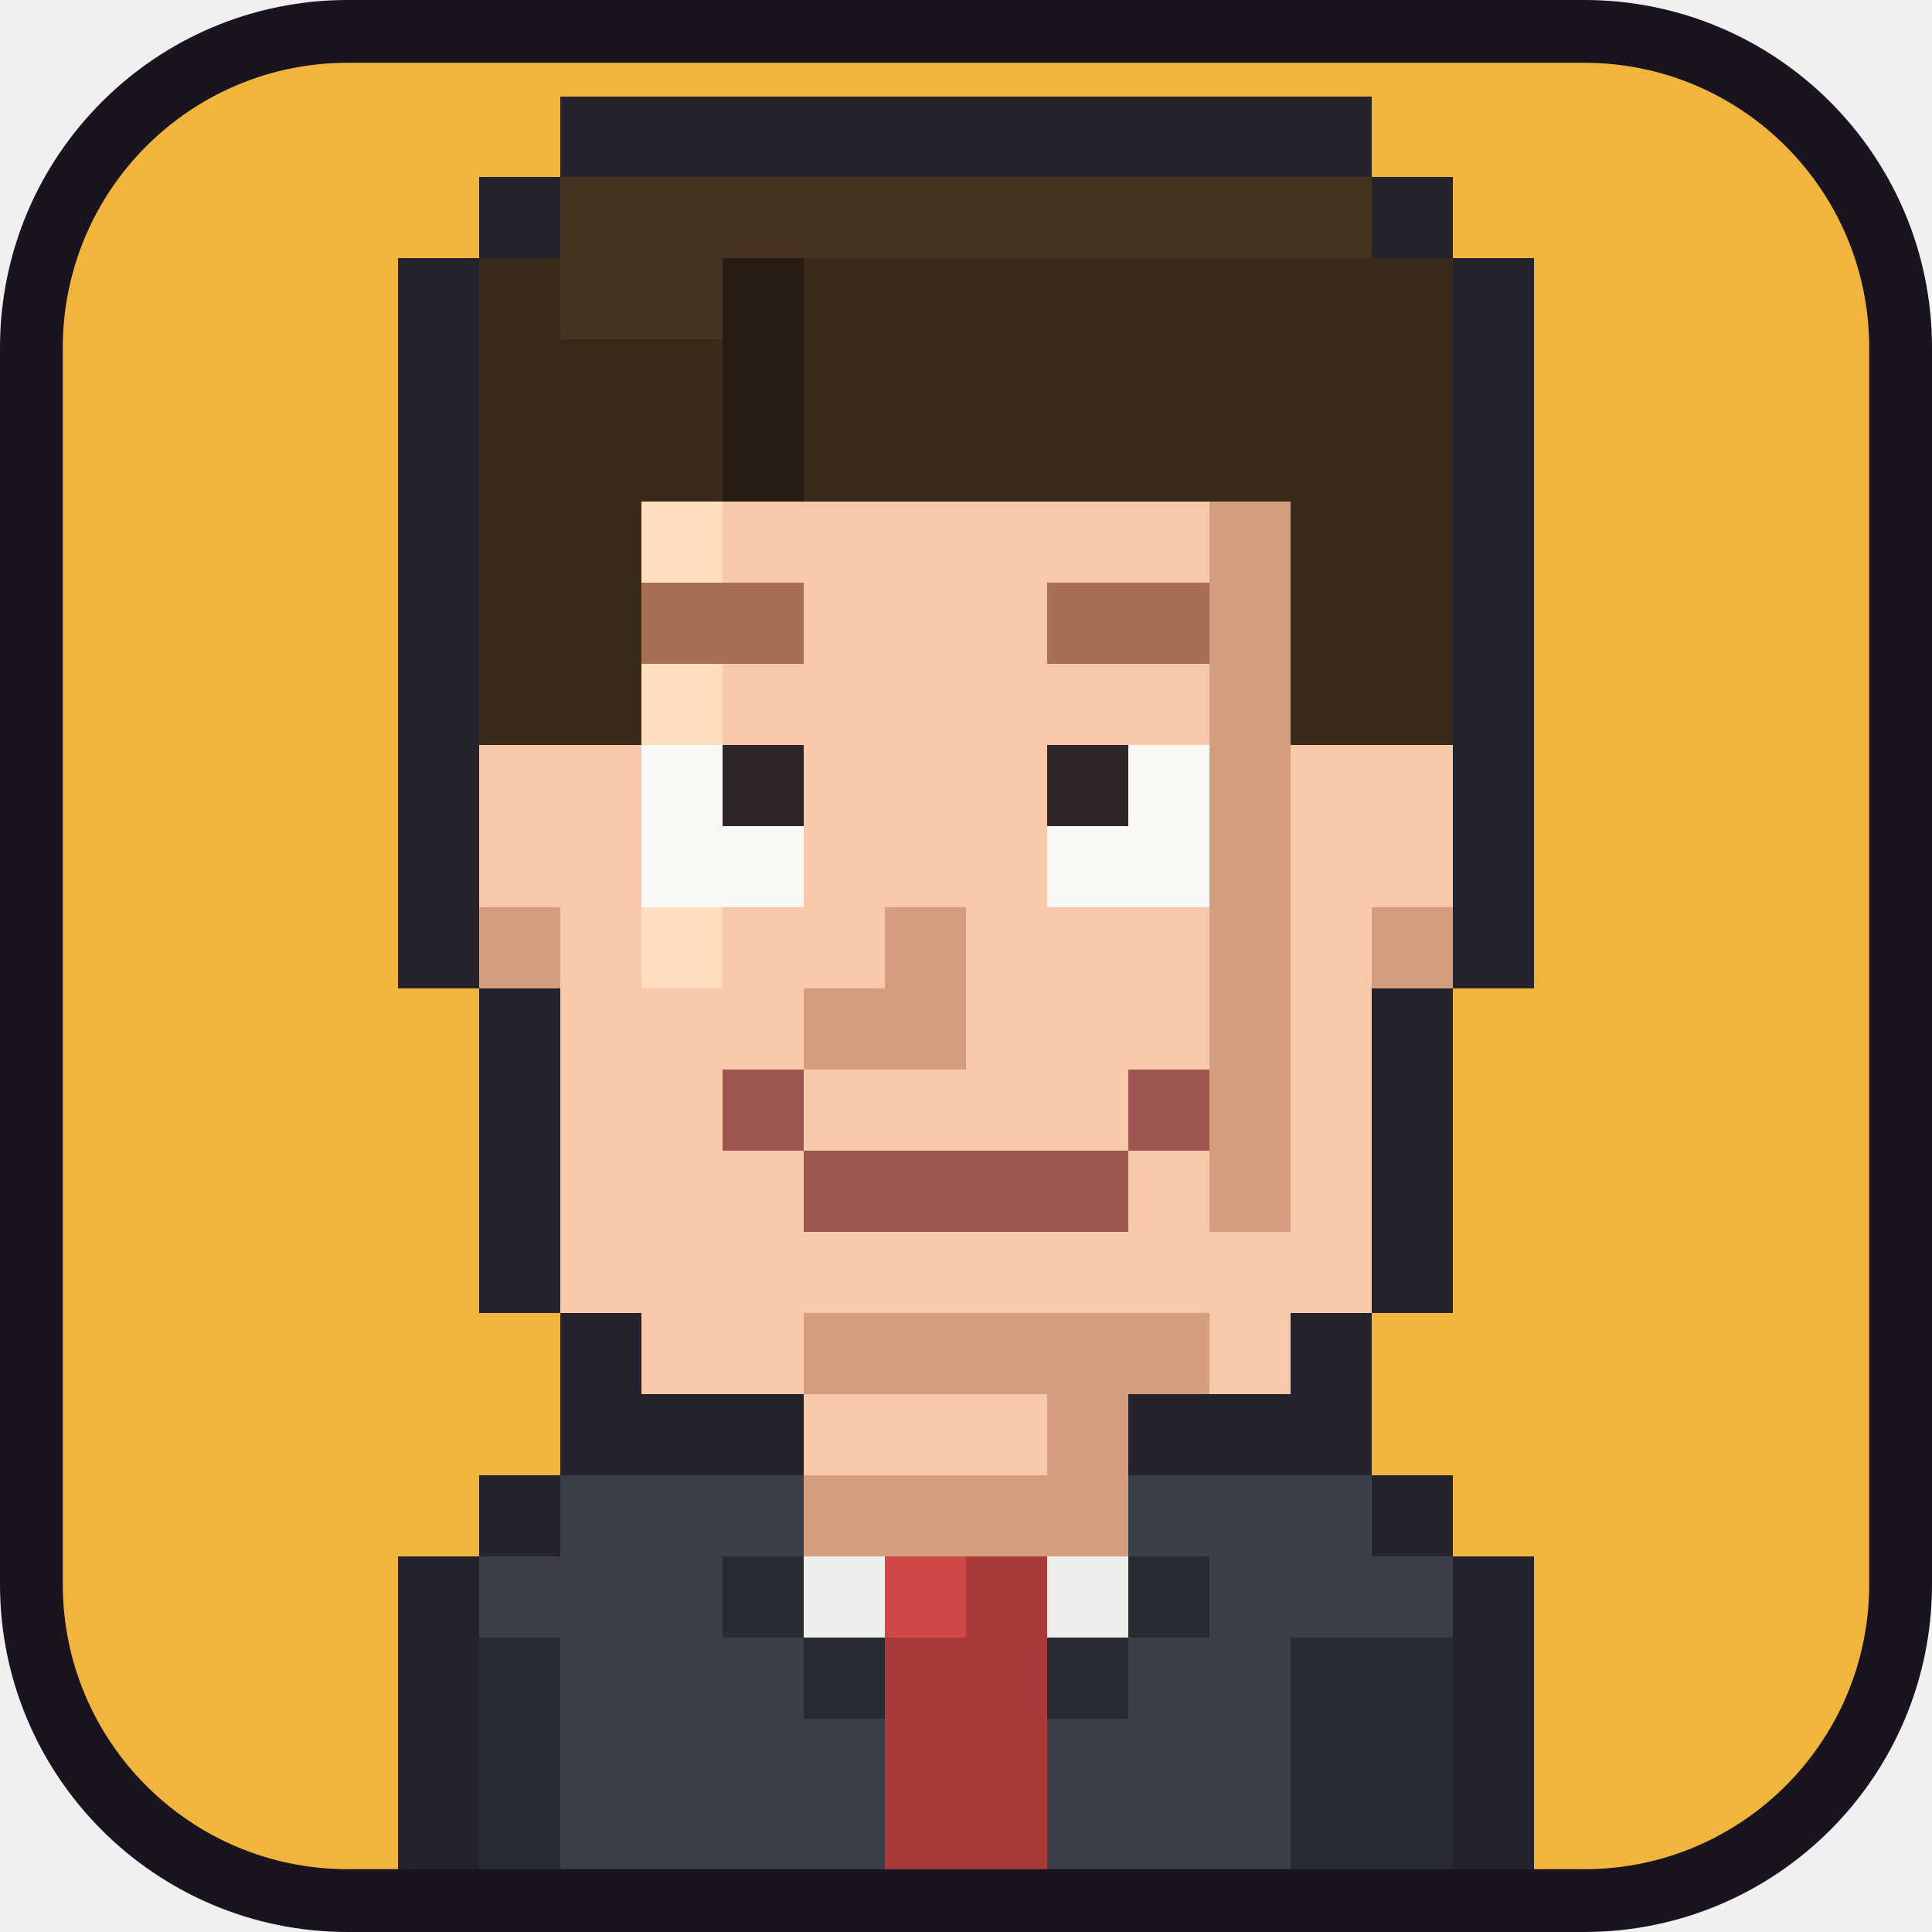
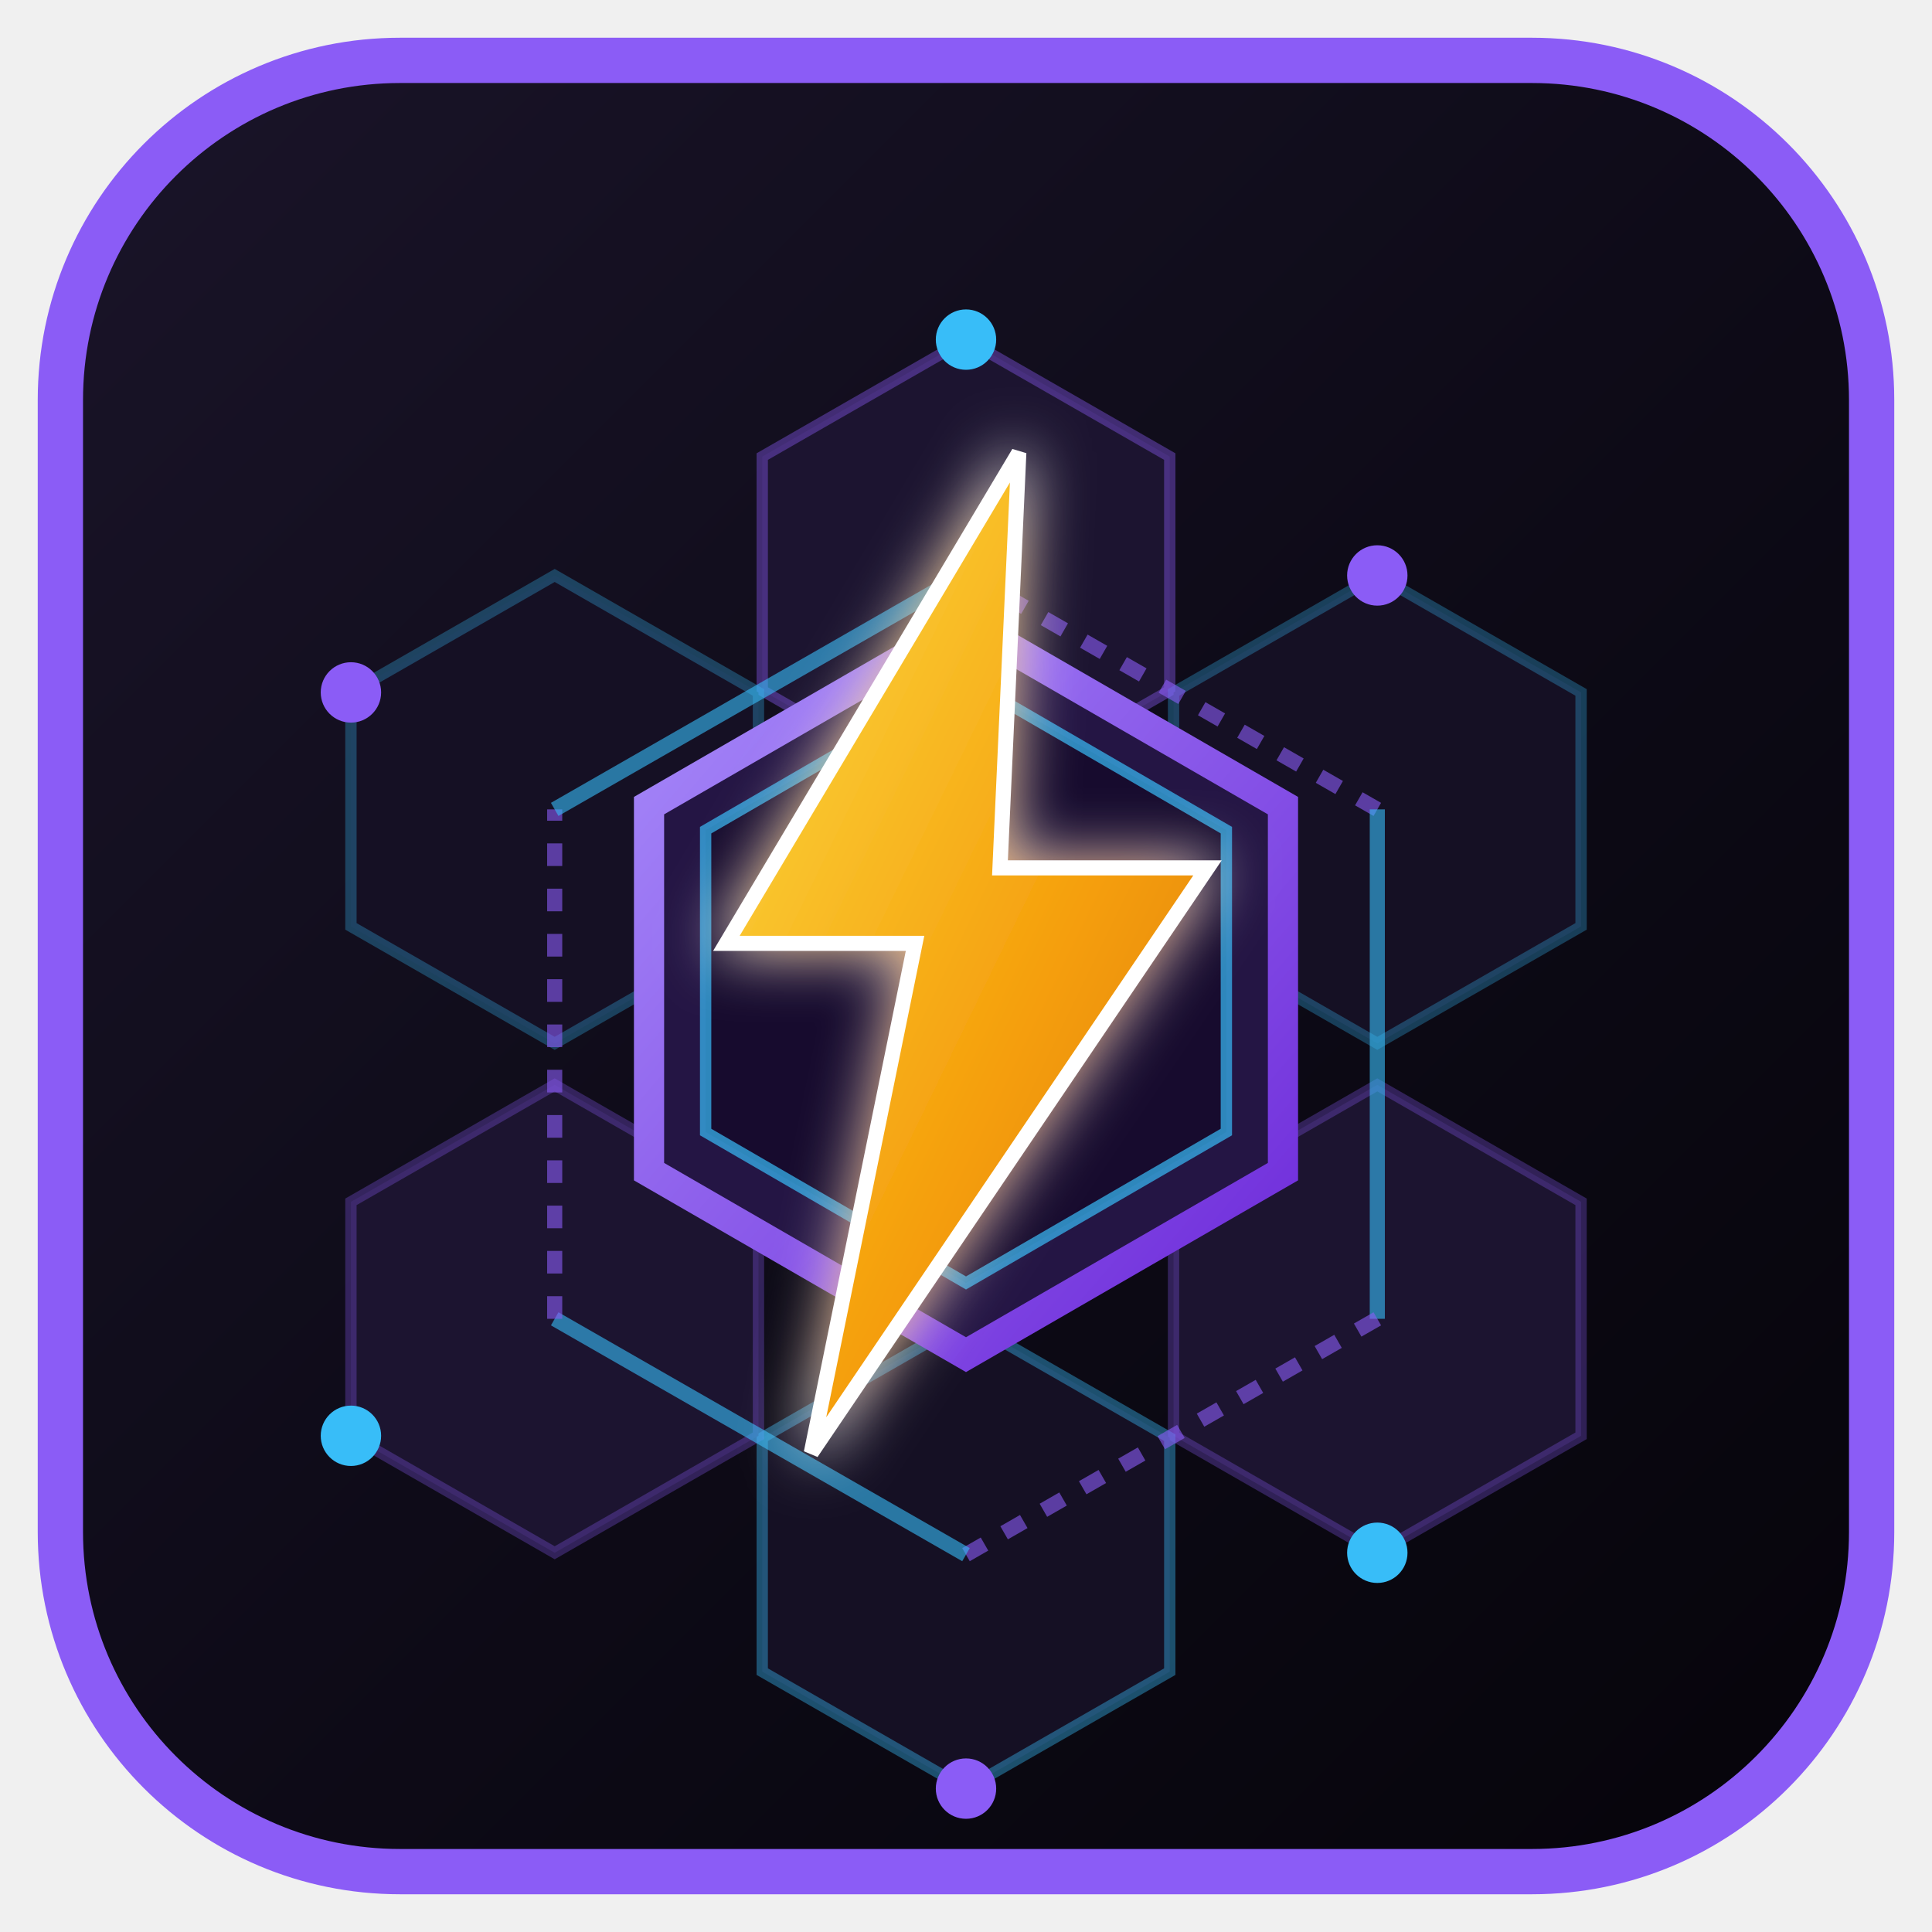
- <svg xmlns="http://www.w3.org/2000/svg" width="1024" height="1024" viewBox="0 0 1024 1024" shape-rendering="crispEdges">
+ <svg xmlns="http://www.w3.org/2000/svg" width="1024" height="1024" viewBox="0 0 1024 1024">
  <defs>
-     <clipPath id="tile">
-       <rect x="16.64" y="16.64" width="990.72" height="990.72" rx="167.68" />
+     <linearGradient id="bgGrad" x1="0%" y1="0%" x2="100%" y2="100%">
+       <stop offset="0%" stop-color="#1A1429" />
+       <stop offset="50%" stop-color="#0E0B18" />
+       <stop offset="100%" stop-color="#06040A" />
+     </linearGradient>
+     <linearGradient id="violetGrad" x1="0%" y1="0%" x2="100%" y2="100%">
+       <stop offset="0%" stop-color="#A78BFA" />
+       <stop offset="100%" stop-color="#6D28D9" />
+     </linearGradient>
+     <linearGradient id="cyanGrad" x1="0%" y1="0%" x2="100%" y2="100%">
+       <stop offset="0%" stop-color="#38BDF8" />
+       <stop offset="100%" stop-color="#0284C7" />
+     </linearGradient>
+     <linearGradient id="boltGrad" x1="0%" y1="0%" x2="100%" y2="100%">
+       <stop offset="0%" stop-color="#FDE047" />
+       <stop offset="60%" stop-color="#F59E0B" />
+       <stop offset="100%" stop-color="#D97706" />
+     </linearGradient>
+     <filter id="neonGlow" x="-20%" y="-20%" width="140%" height="140%">
+       <feGaussianBlur stdDeviation="16" result="blur" />
+       <feComposite in="SourceGraphic" in2="blur" operator="over" />
+     </filter>
+     <clipPath id="tileClip">
+       <rect x="32" y="32" width="960" height="960" rx="180" />
    </clipPath>
  </defs>
-   <g clip-path="url(#tile)">
-     <rect x="16.64" y="16.64" width="990.72" height="990.72" fill="#F1B53D" />
-     <rect x="297" y="51" width="430" height="43" fill="#26222E" />
-     <rect x="254" y="94" width="43" height="43" fill="#26222E" />
-     <rect x="297" y="94" width="430" height="43" fill="#473322" />
-     <rect x="727" y="94" width="43" height="43" fill="#26222E" />
-     <rect x="211" y="137" width="43" height="43" fill="#26222E" />
-     <rect x="254" y="137" width="43" height="43" fill="#3A2A1C" />
-     <rect x="297" y="137" width="86" height="43" fill="#473322" />
-     <rect x="383" y="137" width="43" height="43" fill="#271D13" />
-     <rect x="426" y="137" width="344" height="43" fill="#3A2A1C" />
-     <rect x="770" y="137" width="43" height="43" fill="#26222E" />
-     <rect x="211" y="180" width="43" height="43" fill="#26222E" />
-     <rect x="254" y="180" width="129" height="43" fill="#3A2A1C" />
-     <rect x="383" y="180" width="43" height="43" fill="#271D13" />
-     <rect x="426" y="180" width="344" height="43" fill="#3A2A1C" />
-     <rect x="770" y="180" width="43" height="43" fill="#26222E" />
-     <rect x="211" y="223" width="43" height="43" fill="#26222E" />
-     <rect x="254" y="223" width="129" height="43" fill="#3A2A1C" />
-     <rect x="383" y="223" width="43" height="43" fill="#271D13" />
-     <rect x="426" y="223" width="344" height="43" fill="#3A2A1C" />
-     <rect x="770" y="223" width="43" height="43" fill="#26222E" />
-     <rect x="211" y="266" width="43" height="43" fill="#26222E" />
-     <rect x="254" y="266" width="86" height="43" fill="#3A2A1C" />
-     <rect x="340" y="266" width="43" height="43" fill="#FFDDBD" />
-     <rect x="383" y="266" width="258" height="43" fill="#F7C9AA" />
-     <rect x="641" y="266" width="43" height="43" fill="#D49E7E" />
-     <rect x="684" y="266" width="86" height="43" fill="#3A2A1C" />
-     <rect x="770" y="266" width="43" height="43" fill="#26222E" />
-     <rect x="211" y="309" width="43" height="43" fill="#26222E" />
-     <rect x="254" y="309" width="86" height="43" fill="#3A2A1C" />
-     <rect x="340" y="309" width="86" height="43" fill="#A87052" />
-     <rect x="426" y="309" width="129" height="43" fill="#F7C9AA" />
-     <rect x="555" y="309" width="86" height="43" fill="#A87052" />
-     <rect x="641" y="309" width="43" height="43" fill="#D49E7E" />
-     <rect x="684" y="309" width="86" height="43" fill="#3A2A1C" />
-     <rect x="770" y="309" width="43" height="43" fill="#26222E" />
-     <rect x="211" y="352" width="43" height="43" fill="#26222E" />
-     <rect x="254" y="352" width="86" height="43" fill="#3A2A1C" />
-     <rect x="340" y="352" width="43" height="43" fill="#FFDDBD" />
-     <rect x="383" y="352" width="258" height="43" fill="#F7C9AA" />
-     <rect x="641" y="352" width="43" height="43" fill="#D49E7E" />
-     <rect x="684" y="352" width="86" height="43" fill="#3A2A1C" />
-     <rect x="770" y="352" width="43" height="43" fill="#26222E" />
-     <rect x="211" y="395" width="43" height="43" fill="#26222E" />
-     <rect x="254" y="395" width="86" height="43" fill="#F7C9AA" />
-     <rect x="340" y="395" width="43" height="43" fill="#FAF8F4" />
-     <rect x="383" y="395" width="43" height="43" fill="#2E262A" />
-     <rect x="426" y="395" width="129" height="43" fill="#F7C9AA" />
-     <rect x="555" y="395" width="43" height="43" fill="#2E262A" />
-     <rect x="598" y="395" width="43" height="43" fill="#FAF8F4" />
-     <rect x="641" y="395" width="43" height="43" fill="#D49E7E" />
-     <rect x="684" y="395" width="86" height="43" fill="#F7C9AA" />
-     <rect x="770" y="395" width="43" height="43" fill="#26222E" />
-     <rect x="211" y="438" width="43" height="43" fill="#26222E" />
-     <rect x="254" y="438" width="86" height="43" fill="#F7C9AA" />
-     <rect x="340" y="438" width="86" height="43" fill="#FAF8F4" />
-     <rect x="426" y="438" width="129" height="43" fill="#F7C9AA" />
-     <rect x="555" y="438" width="86" height="43" fill="#FAF8F4" />
-     <rect x="641" y="438" width="43" height="43" fill="#D49E7E" />
-     <rect x="684" y="438" width="86" height="43" fill="#F7C9AA" />
-     <rect x="770" y="438" width="43" height="43" fill="#26222E" />
-     <rect x="211" y="481" width="43" height="43" fill="#26222E" />
-     <rect x="254" y="481" width="43" height="43" fill="#D49E7E" />
-     <rect x="297" y="481" width="43" height="43" fill="#F7C9AA" />
-     <rect x="340" y="481" width="43" height="43" fill="#FFDDBD" />
-     <rect x="383" y="481" width="86" height="43" fill="#F7C9AA" />
-     <rect x="469" y="481" width="43" height="43" fill="#D49E7E" />
-     <rect x="512" y="481" width="129" height="43" fill="#F7C9AA" />
-     <rect x="641" y="481" width="43" height="43" fill="#D49E7E" />
-     <rect x="684" y="481" width="43" height="43" fill="#F7C9AA" />
-     <rect x="727" y="481" width="43" height="43" fill="#D49E7E" />
-     <rect x="770" y="481" width="43" height="43" fill="#26222E" />
-     <rect x="254" y="524" width="43" height="43" fill="#26222E" />
-     <rect x="297" y="524" width="129" height="43" fill="#F7C9AA" />
-     <rect x="426" y="524" width="86" height="43" fill="#D49E7E" />
-     <rect x="512" y="524" width="129" height="43" fill="#F7C9AA" />
-     <rect x="641" y="524" width="43" height="43" fill="#D49E7E" />
-     <rect x="684" y="524" width="43" height="43" fill="#F7C9AA" />
-     <rect x="727" y="524" width="43" height="43" fill="#26222E" />
-     <rect x="254" y="567" width="43" height="43" fill="#26222E" />
-     <rect x="297" y="567" width="86" height="43" fill="#F7C9AA" />
-     <rect x="383" y="567" width="43" height="43" fill="#9E5650" />
-     <rect x="426" y="567" width="172" height="43" fill="#F7C9AA" />
-     <rect x="598" y="567" width="43" height="43" fill="#9E5650" />
-     <rect x="641" y="567" width="43" height="43" fill="#D49E7E" />
-     <rect x="684" y="567" width="43" height="43" fill="#F7C9AA" />
-     <rect x="727" y="567" width="43" height="43" fill="#26222E" />
-     <rect x="254" y="610" width="43" height="43" fill="#26222E" />
-     <rect x="297" y="610" width="129" height="43" fill="#F7C9AA" />
-     <rect x="426" y="610" width="172" height="43" fill="#9E5650" />
-     <rect x="598" y="610" width="43" height="43" fill="#F7C9AA" />
-     <rect x="641" y="610" width="43" height="43" fill="#D49E7E" />
-     <rect x="684" y="610" width="43" height="43" fill="#F7C9AA" />
-     <rect x="727" y="610" width="43" height="43" fill="#26222E" />
-     <rect x="254" y="653" width="43" height="43" fill="#26222E" />
-     <rect x="297" y="653" width="430" height="43" fill="#F7C9AA" />
-     <rect x="727" y="653" width="43" height="43" fill="#26222E" />
-     <rect x="297" y="696" width="43" height="43" fill="#26222E" />
-     <rect x="340" y="696" width="86" height="43" fill="#F7C9AA" />
-     <rect x="426" y="696" width="215" height="43" fill="#D49E7E" />
-     <rect x="641" y="696" width="43" height="43" fill="#F7C9AA" />
-     <rect x="684" y="696" width="43" height="43" fill="#26222E" />
-     <rect x="297" y="739" width="129" height="43" fill="#26222E" />
-     <rect x="426" y="739" width="129" height="43" fill="#F7C9AA" />
-     <rect x="555" y="739" width="43" height="43" fill="#D49E7E" />
-     <rect x="598" y="739" width="129" height="43" fill="#26222E" />
-     <rect x="254" y="782" width="43" height="43" fill="#26222E" />
-     <rect x="297" y="782" width="129" height="43" fill="#3A3F4A" />
-     <rect x="426" y="782" width="172" height="43" fill="#D49E7E" />
-     <rect x="598" y="782" width="129" height="43" fill="#3A3F4A" />
-     <rect x="727" y="782" width="43" height="43" fill="#26222E" />
-     <rect x="211" y="825" width="43" height="43" fill="#26222E" />
-     <rect x="254" y="825" width="129" height="43" fill="#3A3F4A" />
-     <rect x="383" y="825" width="43" height="43" fill="#272B32" />
-     <rect x="426" y="825" width="43" height="43" fill="#EEEEEC" />
-     <rect x="469" y="825" width="43" height="43" fill="#CF4747" />
-     <rect x="512" y="825" width="43" height="43" fill="#AA3A3A" />
-     <rect x="555" y="825" width="43" height="43" fill="#EEEEEC" />
-     <rect x="598" y="825" width="43" height="43" fill="#272B32" />
-     <rect x="641" y="825" width="129" height="43" fill="#3A3F4A" />
-     <rect x="770" y="825" width="43" height="43" fill="#26222E" />
-     <rect x="211" y="868" width="43" height="43" fill="#26222E" />
-     <rect x="254" y="868" width="43" height="43" fill="#272B32" />
-     <rect x="297" y="868" width="129" height="43" fill="#3A3F4A" />
-     <rect x="426" y="868" width="43" height="43" fill="#272B32" />
-     <rect x="469" y="868" width="86" height="43" fill="#AA3A3A" />
-     <rect x="555" y="868" width="43" height="43" fill="#272B32" />
-     <rect x="598" y="868" width="86" height="43" fill="#3A3F4A" />
-     <rect x="684" y="868" width="86" height="43" fill="#272B32" />
-     <rect x="770" y="868" width="43" height="43" fill="#26222E" />
-     <rect x="211" y="911" width="43" height="43" fill="#26222E" />
-     <rect x="254" y="911" width="43" height="43" fill="#272B32" />
-     <rect x="297" y="911" width="172" height="43" fill="#3A3F4A" />
-     <rect x="469" y="911" width="86" height="43" fill="#AA3A3A" />
-     <rect x="555" y="911" width="129" height="43" fill="#3A3F4A" />
-     <rect x="684" y="911" width="86" height="43" fill="#272B32" />
-     <rect x="770" y="911" width="43" height="43" fill="#26222E" />
-     <rect x="211" y="954" width="43" height="43" fill="#26222E" />
-     <rect x="254" y="954" width="43" height="43" fill="#272B32" />
-     <rect x="297" y="954" width="172" height="43" fill="#3A3F4A" />
-     <rect x="469" y="954" width="86" height="43" fill="#AA3A3A" />
-     <rect x="555" y="954" width="129" height="43" fill="#3A3F4A" />
-     <rect x="684" y="954" width="86" height="43" fill="#272B32" />
-     <rect x="770" y="954" width="43" height="43" fill="#26222E" />
-     <rect x="211" y="997" width="43" height="43" fill="#26222E" />
-     <rect x="254" y="997" width="43" height="43" fill="#272B32" />
-     <rect x="297" y="997" width="172" height="43" fill="#3A3F4A" />
-     <rect x="469" y="997" width="86" height="43" fill="#AA3A3A" />
-     <rect x="555" y="997" width="129" height="43" fill="#3A3F4A" />
-     <rect x="684" y="997" width="86" height="43" fill="#272B32" />
-     <rect x="770" y="997" width="43" height="43" fill="#26222E" />
-     <rect x="211" y="1040" width="43" height="43" fill="#26222E" />
-     <rect x="254" y="1040" width="43" height="43" fill="#272B32" />
-     <rect x="297" y="1040" width="172" height="43" fill="#3A3F4A" />
-     <rect x="469" y="1040" width="86" height="43" fill="#AA3A3A" />
-     <rect x="555" y="1040" width="129" height="43" fill="#3A3F4A" />
-     <rect x="684" y="1040" width="86" height="43" fill="#272B32" />
-     <rect x="770" y="1040" width="43" height="43" fill="#26222E" />
-     <rect x="254" y="1083" width="86" height="43" fill="#26222E" />
-     <rect x="340" y="1083" width="86" height="43" fill="#272B32" />
-     <rect x="426" y="1083" width="43" height="43" fill="#1B1D22" />
-     <rect x="469" y="1083" width="86" height="43" fill="#26222E" />
-     <rect x="555" y="1083" width="86" height="43" fill="#272B32" />
-     <rect x="641" y="1083" width="43" height="43" fill="#1B1D22" />
-     <rect x="684" y="1083" width="86" height="43" fill="#26222E" />
-     <rect x="297" y="1126" width="43" height="43" fill="#26222E" />
-     <rect x="340" y="1126" width="86" height="43" fill="#272B32" />
-     <rect x="426" y="1126" width="43" height="43" fill="#1B1D22" />
-     <rect x="469" y="1126" width="86" height="43" fill="#26222E" />
-     <rect x="555" y="1126" width="86" height="43" fill="#272B32" />
-     <rect x="641" y="1126" width="43" height="43" fill="#1B1D22" />
-     <rect x="684" y="1126" width="43" height="43" fill="#26222E" />
-     <rect x="297" y="1169" width="43" height="43" fill="#26222E" />
-     <rect x="340" y="1169" width="86" height="43" fill="#272B32" />
-     <rect x="426" y="1169" width="43" height="43" fill="#1B1D22" />
-     <rect x="469" y="1169" width="86" height="43" fill="#26222E" />
-     <rect x="555" y="1169" width="86" height="43" fill="#272B32" />
-     <rect x="641" y="1169" width="43" height="43" fill="#1B1D22" />
-     <rect x="684" y="1169" width="43" height="43" fill="#26222E" />
+   <g clip-path="url(#tileClip)">
+     <rect x="32" y="32" width="960" height="960" fill="url(#bgGrad)" />
+     <polygon points="512,180 620,242 620,366 512,428 404,366 404,242" fill="#1C1430" stroke="#8B5CF6" stroke-width="6" stroke-opacity="0.4" />
+     <polygon points="730,305 838,367 838,491 730,553 622,491 622,367" fill="#151024" stroke="#38BDF8" stroke-width="6" stroke-opacity="0.3" />
+     <polygon points="730,575 838,637 838,761 730,823 622,761 622,637" fill="#1C1430" stroke="#8B5CF6" stroke-width="6" stroke-opacity="0.3" />
+     <polygon points="512,700 620,762 620,886 512,948 404,886 404,762" fill="#151024" stroke="#38BDF8" stroke-width="6" stroke-opacity="0.4" />
+     <polygon points="294,575 402,637 402,761 294,823 186,761 186,637" fill="#1C1430" stroke="#8B5CF6" stroke-width="6" stroke-opacity="0.3" />
+     <polygon points="294,305 402,367 402,491 294,553 186,491 186,367" fill="#151024" stroke="#38BDF8" stroke-width="6" stroke-opacity="0.3" />
+     <line x1="512" y1="304" x2="730" y2="429" stroke="#8B5CF6" stroke-width="8" stroke-opacity="0.6" stroke-dasharray="12,12" />
+     <line x1="730" y1="429" x2="730" y2="699" stroke="#38BDF8" stroke-width="8" stroke-opacity="0.6" />
+     <line x1="730" y1="699" x2="512" y2="824" stroke="#8B5CF6" stroke-width="8" stroke-opacity="0.6" stroke-dasharray="12,12" />
+     <line x1="512" y1="824" x2="294" y2="699" stroke="#38BDF8" stroke-width="8" stroke-opacity="0.6" />
+     <line x1="294" y1="699" x2="294" y2="429" stroke="#8B5CF6" stroke-width="8" stroke-opacity="0.6" stroke-dasharray="12,12" />
+     <line x1="294" y1="429" x2="512" y2="304" stroke="#38BDF8" stroke-width="8" stroke-opacity="0.6" />
+     <polygon points="512,330 680,427 680,621 512,718 344,621 344,427" fill="#241544" stroke="url(#violetGrad)" stroke-width="16" />
+     <polygon points="512,360 650,440 650,600 512,680 374,600 374,440" fill="#170B2E" stroke="#38BDF8" stroke-width="6" stroke-opacity="0.7" />
+     <path d="M 540,240               L 385,500               L 485,500               L 430,770               L 640,460               L 530,460               Z" fill="url(#boltGrad)" stroke="#FFF" stroke-width="8" filter="url(#neonGlow)" />
+     <circle cx="512" cy="180" r="16" fill="#38BDF8" />
+     <circle cx="730" cy="305" r="16" fill="#8B5CF6" />
+     <circle cx="730" cy="823" r="16" fill="#38BDF8" />
+     <circle cx="512" cy="948" r="16" fill="#8B5CF6" />
+     <circle cx="186" cy="761" r="16" fill="#38BDF8" />
+     <circle cx="186" cy="367" r="16" fill="#8B5CF6" />
  </g>
-   <rect x="16.64" y="16.64" width="990.72" height="990.72" rx="167.68" fill="none" stroke="#1A1320" stroke-width="33.28" shape-rendering="geometricPrecision" />
+   <rect x="32" y="32" width="960" height="960" rx="180" fill="none" stroke="#8B5CF6" stroke-width="24" />
</svg>
